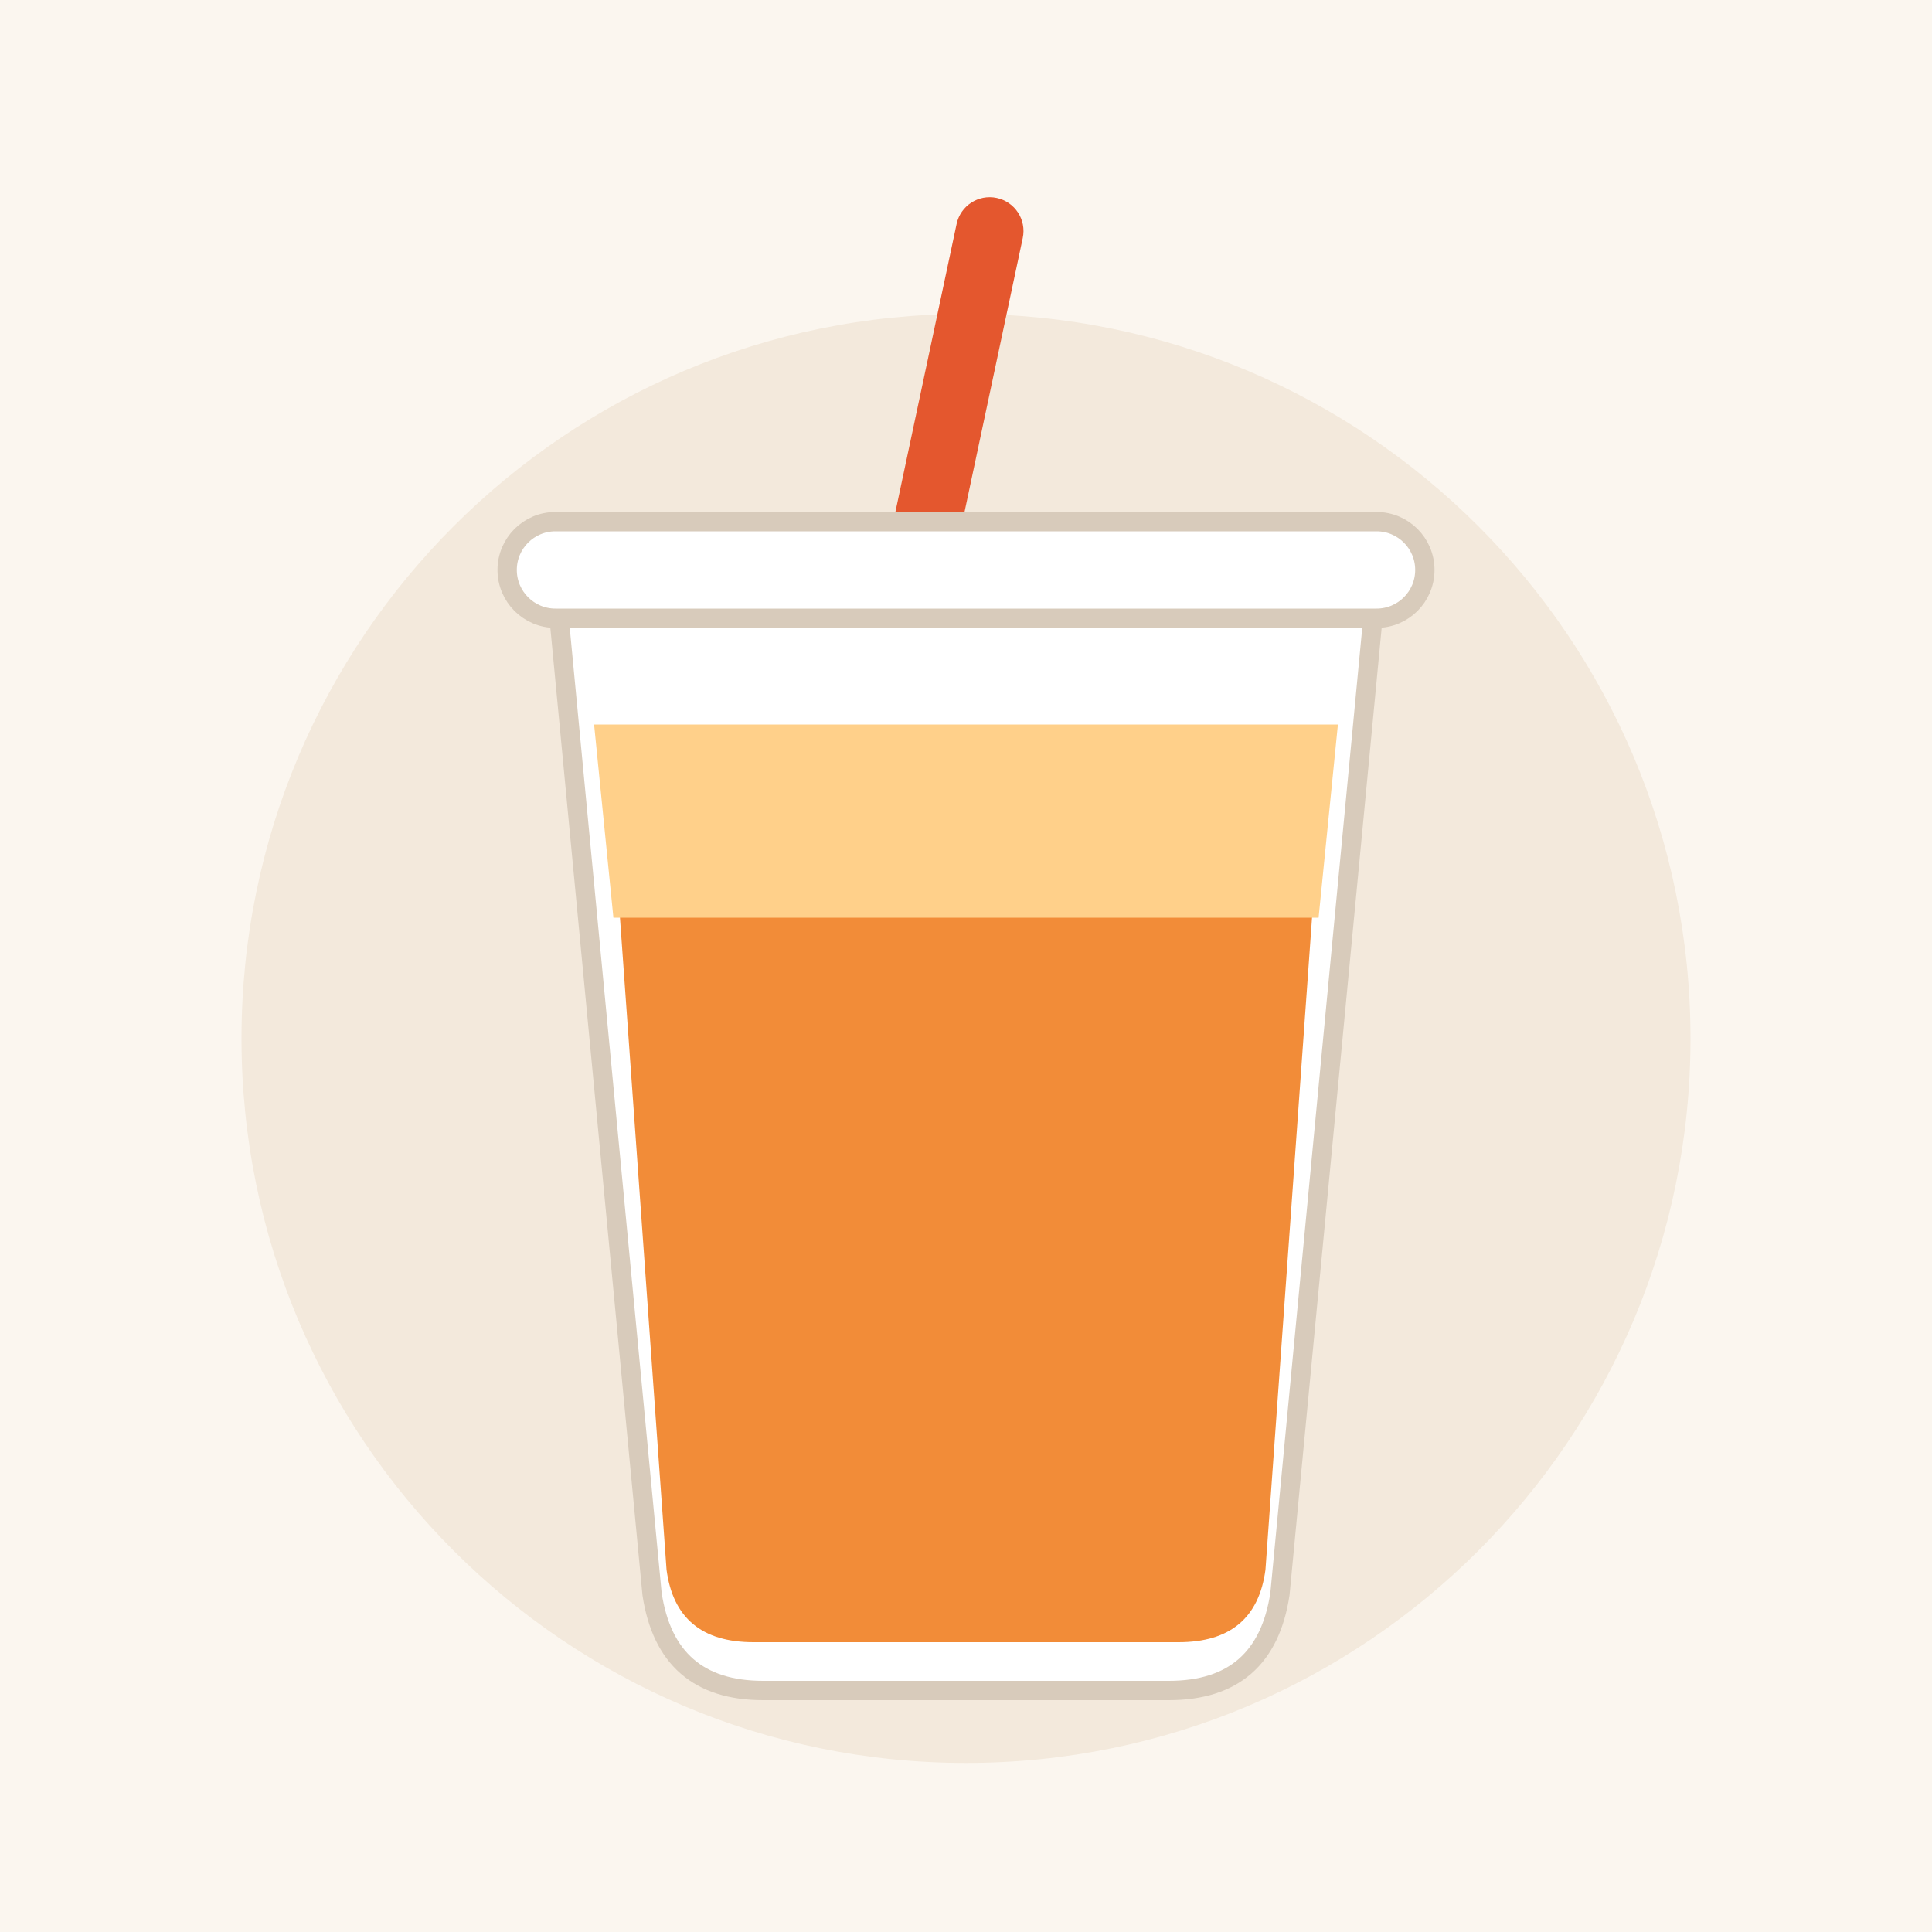
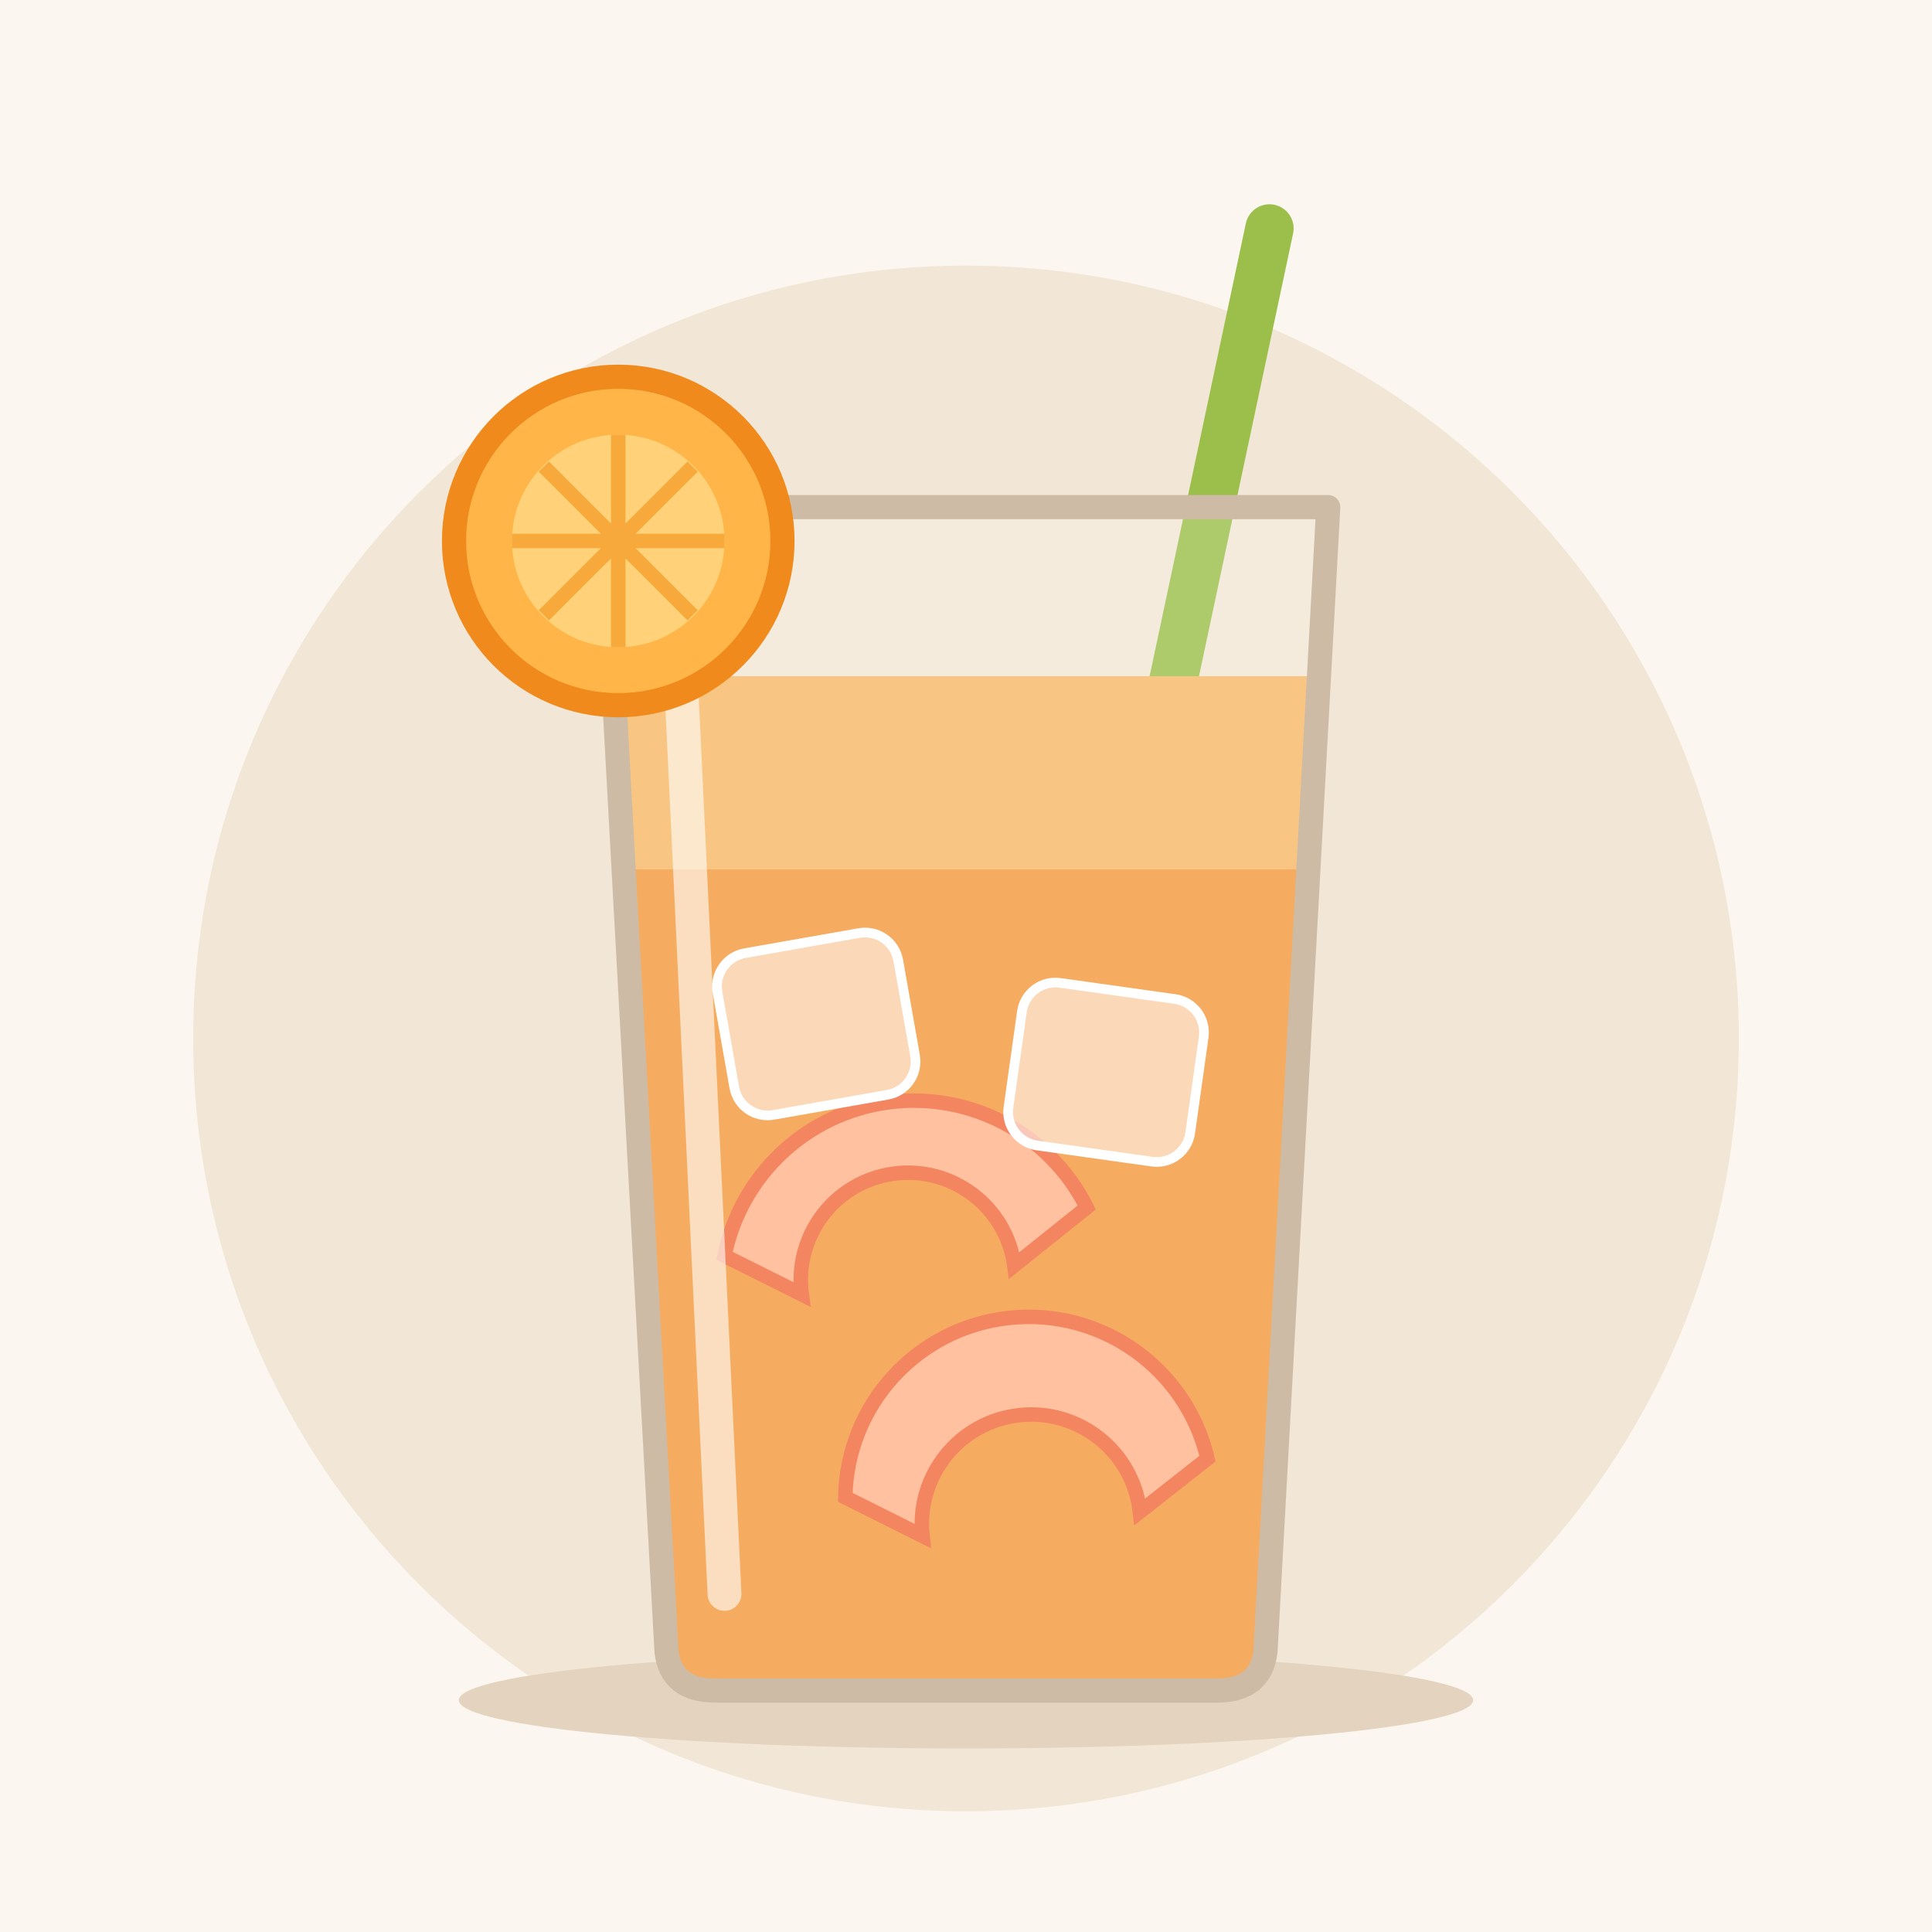
<svg xmlns="http://www.w3.org/2000/svg" viewBox="0 0 400 400" width="400" height="400">
  <rect width="400" height="400" fill="#FBF6EF" />
-   <circle cx="200" cy="215" r="150" fill="#F3E9DC" />
-   <rect x="190" y="40" width="14" height="90" rx="7" fill="#E4572E" transform="rotate(12 197 85)" />
-   <path d="M115 120 H285 L265 330 Q262 350 242 350 H158 Q138 350 135 330 Z" fill="#FFFFFF" stroke="#D8CBBB" stroke-width="4" />
-   <path d="M128 185 H272 L262 325 Q260 340 244 340 H156 Q140 340 138 325 Z" fill="#F28C38" />
-   <path d="M123 150 H277 L273 190 H127 Z" fill="#FFD08A" />
-   <rect x="105" y="108" width="190" height="20" rx="10" fill="#FFFFFF" stroke="#D8CBBB" stroke-width="4" />
+   <circle cx="200" cy="215" r="160" fill="#F2E6D6" />
+   <ellipse cx="200" cy="352" rx="105" ry="10" fill="#E3D3BF" />
+   <rect x="236" y="40" width="10" height="220" rx="5" fill="#9BBF4A" transform="rotate(12 241 150)" />
+   <defs>
+     <clipPath id="g6">
+       <path d="M125 105 L275 105 L262 342 Q261 350 252 350 L148 350 Q139 350 138 342 Z" />
+     </clipPath>
+   </defs>
+   <g clip-path="url(#g6)">
+     <rect x="100" y="140" width="200" height="220" fill="#F39A3D" />
+     <rect x="100" y="140" width="200" height="40" fill="#F7B867" />
+     <path d="M150 260 A40 40 0 0 1 225 250 L210 262 A22 22 0 0 0 166 268 Z" fill="#FFB38A" stroke="#F06B3E" stroke-width="3" />
+     <path d="M175 310 A38 38 0 0 1 250 302 L236 313 A20 20 0 0 0 191 318 Z" fill="#FFB38A" stroke="#F06B3E" stroke-width="3" />
+     <rect x="150" y="195" width="38" height="34" rx="7" fill="#FFFFFF" fill-opacity="0.55" stroke="#FFFFFF" stroke-width="2" transform="rotate(-10 169 212)" />
+     <rect x="210" y="205" width="38" height="34" rx="7" fill="#FFFFFF" fill-opacity="0.55" stroke="#FFFFFF" stroke-width="2" transform="rotate(8 229 222)" />
+   </g>
+   <path d="M125 105 L275 105 L262 342 Q261 350 252 350 L148 350 Q139 350 138 342 Z" fill="#FFFFFF" fill-opacity="0.18" stroke="#CDBBA6" stroke-width="5" stroke-linejoin="round" />
+   <path d="M140 120 L150 330" stroke="#FFFFFF" stroke-opacity="0.6" stroke-width="7" stroke-linecap="round" />
+   <circle cx="128" cy="112" r="34" fill="#FFB547" stroke="#F08A1C" stroke-width="5" />
+   <circle cx="128" cy="112" r="22" fill="#FFD27A" />
+   <line x1="128" y1="112" x2="150" y2="112" stroke="#F7A93B" stroke-width="3" />
+   <line x1="128" y1="112" x2="106" y2="112" stroke="#F7A93B" stroke-width="3" />
+   <line x1="128" y1="112" x2="128" y2="134" stroke="#F7A93B" stroke-width="3" />
+   <line x1="128" y1="112" x2="128" y2="90" stroke="#F7A93B" stroke-width="3" />
+   <line x1="128" y1="112" x2="143.4" y2="127.4" stroke="#F7A93B" stroke-width="3" />
+   <line x1="128" y1="112" x2="112.6" y2="127.4" stroke="#F7A93B" stroke-width="3" />
+   <line x1="128" y1="112" x2="143.4" y2="96.6" stroke="#F7A93B" stroke-width="3" />
+   <line x1="128" y1="112" x2="112.6" y2="96.6" stroke="#F7A93B" stroke-width="3" />
</svg>
